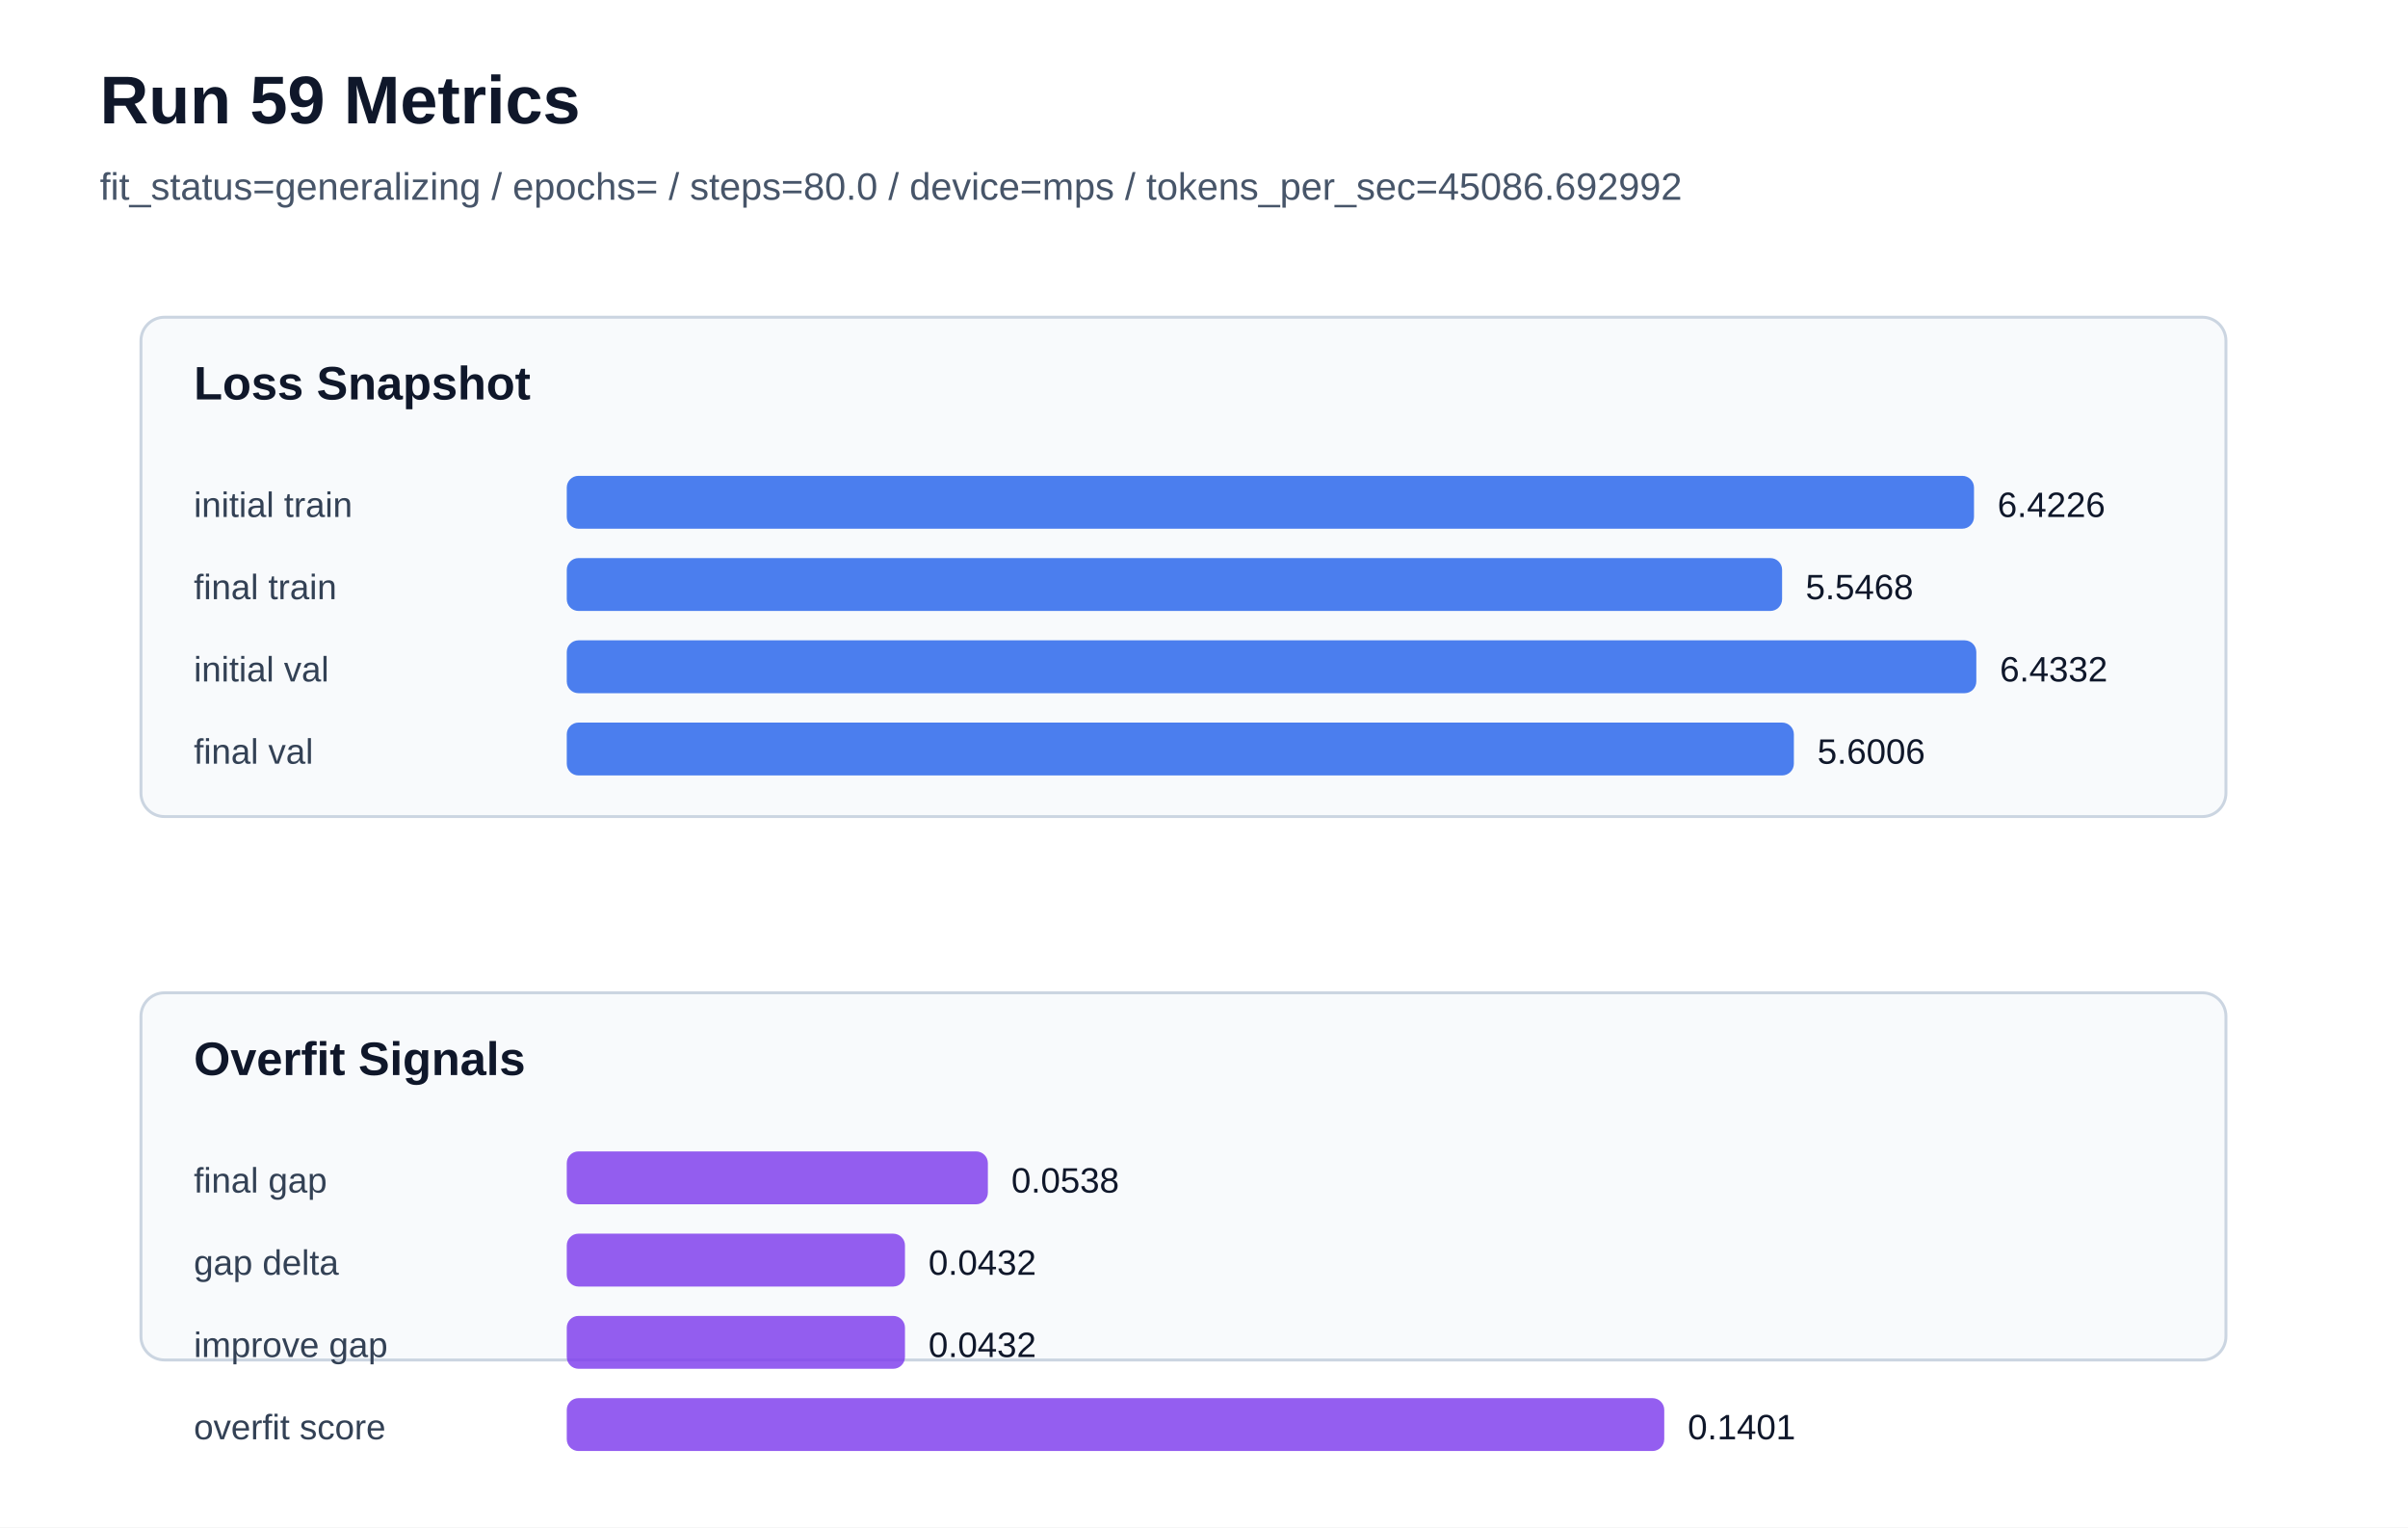
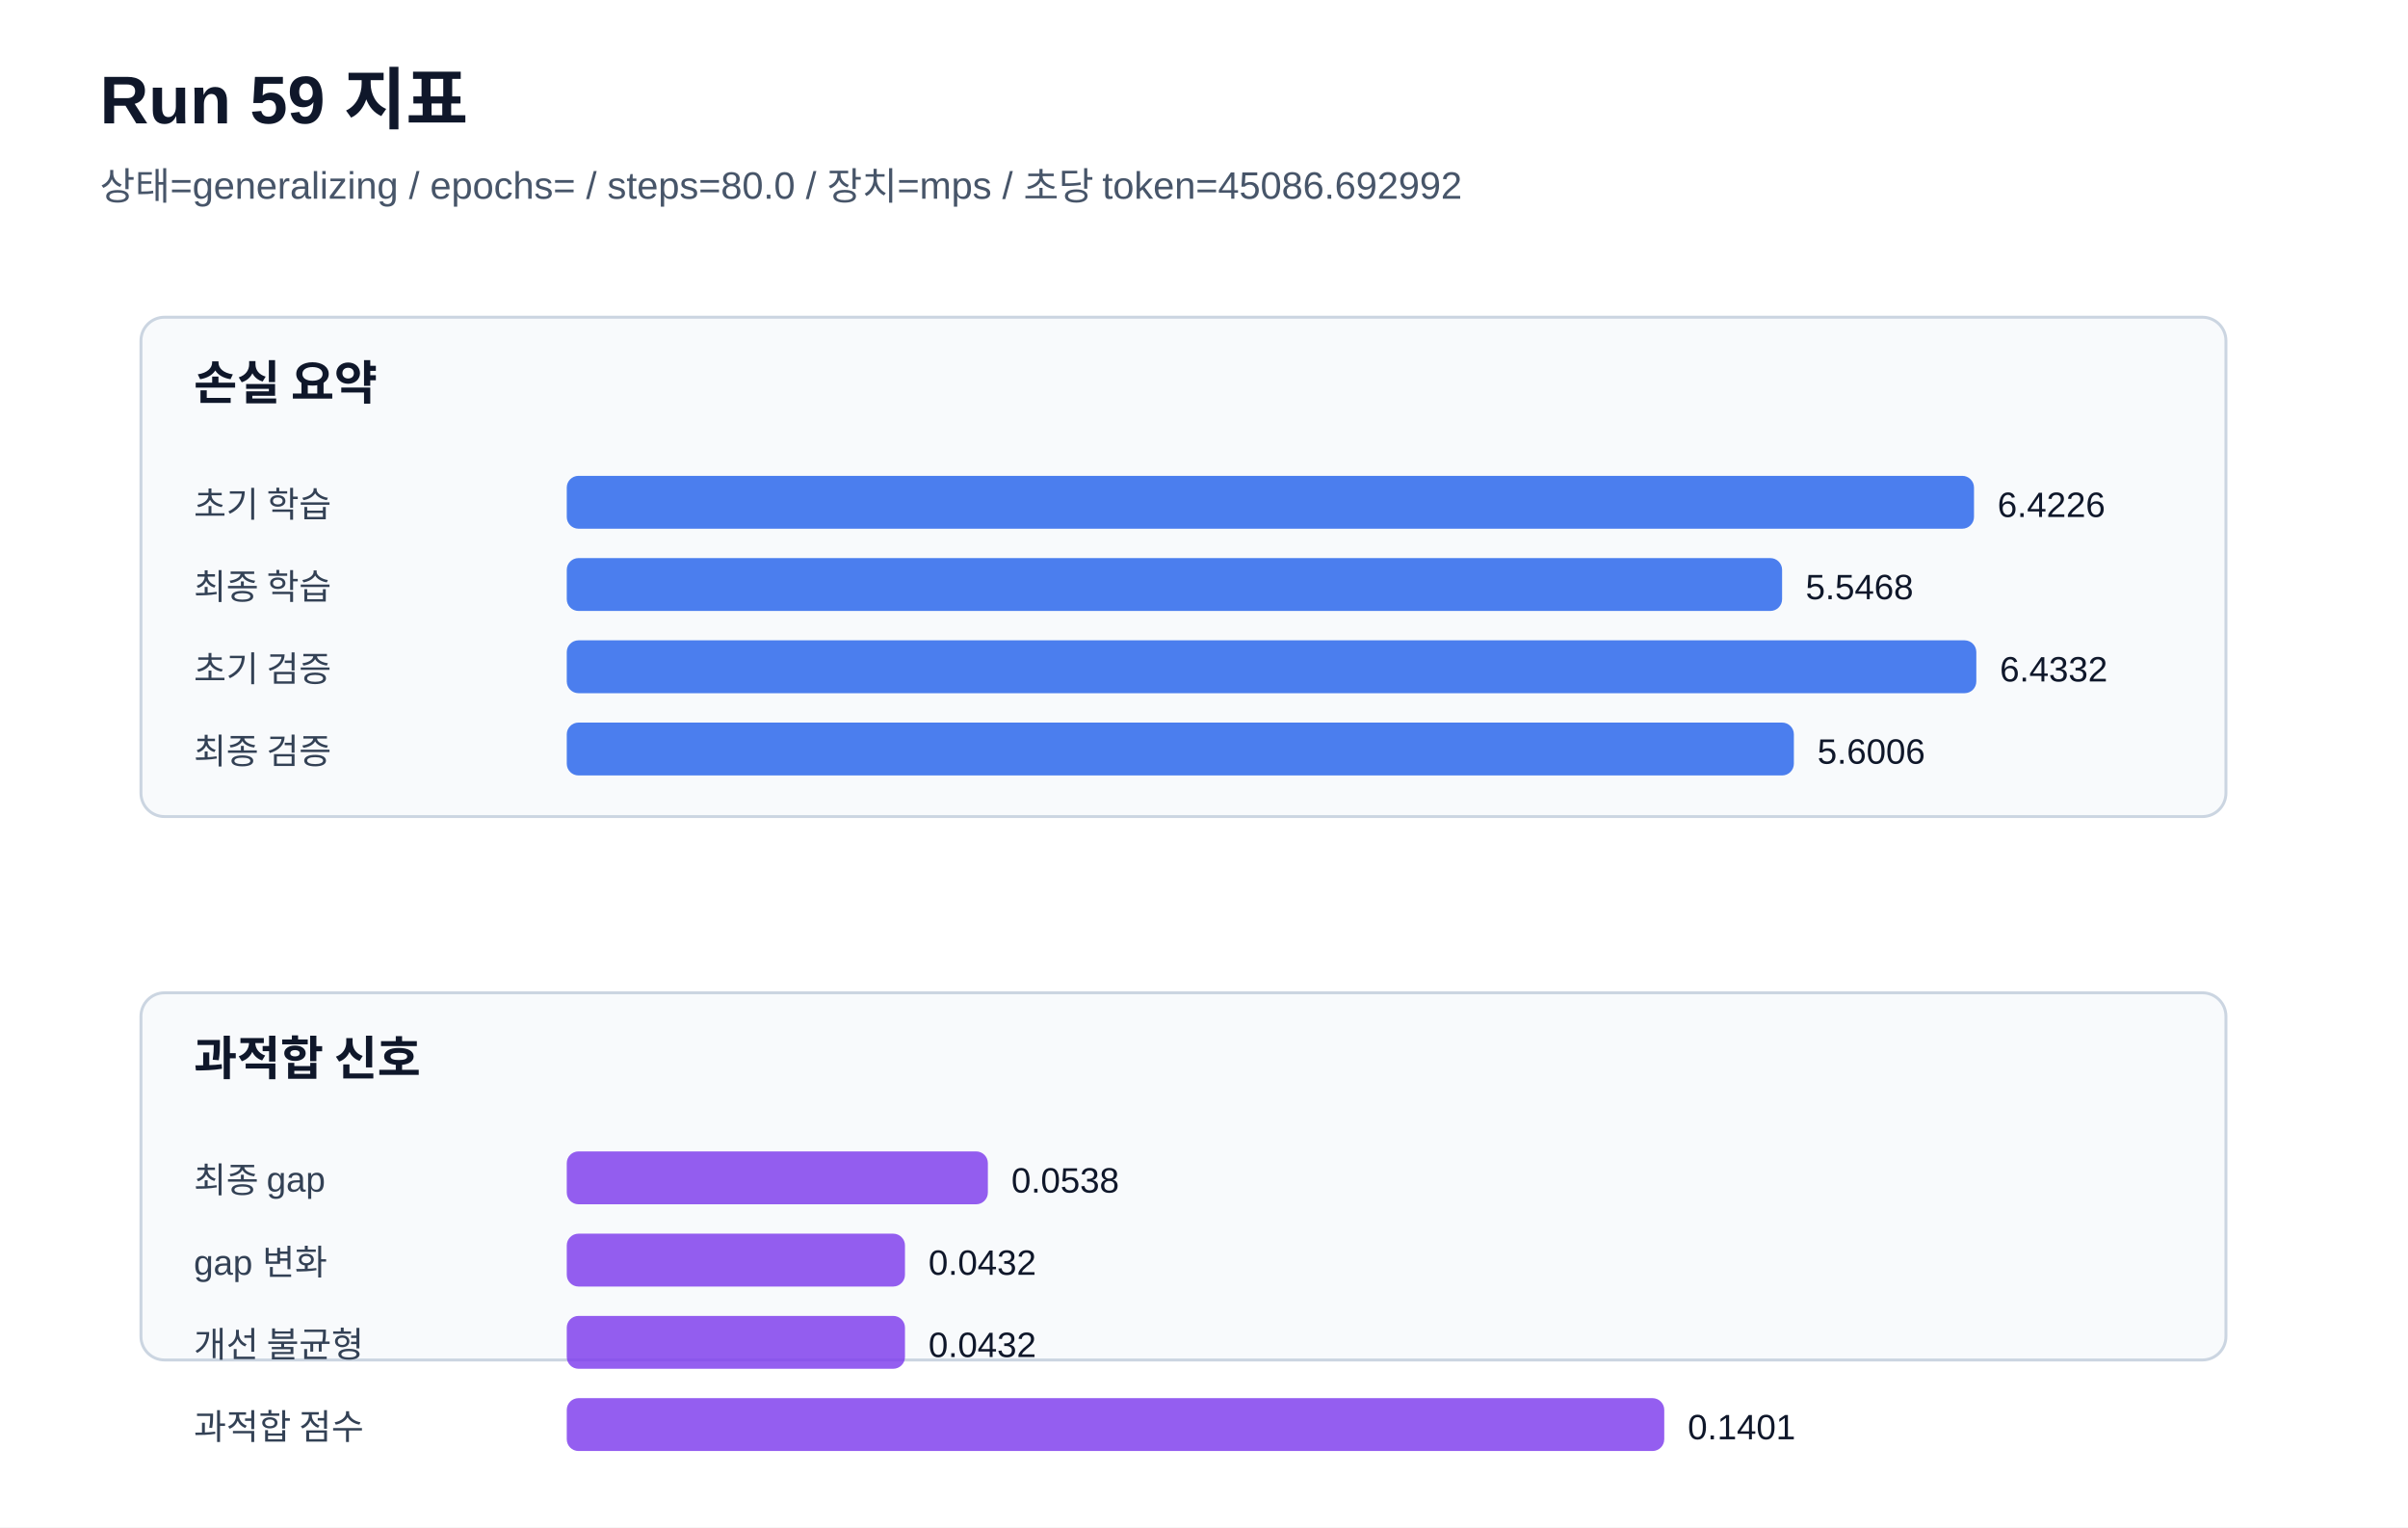
<svg xmlns="http://www.w3.org/2000/svg" width="820" height="520" viewBox="0 0 820 520" role="img">
  <rect width="100%" height="100%" fill="#ffffff" />
-   <text x="34.00" y="42.00" font-family="Arial, sans-serif" font-size="23" font-weight="700" fill="#0f172a">Run 59 Metrics</text>
-   <text x="34.00" y="68.00" font-family="Arial, sans-serif" font-size="13" font-weight="400" fill="#475569">fit_status=generalizing / epochs= / steps=80.0 / device=mps / tokens_per_sec=45086.692992</text>
+   <text x="34.00" y="42.00" font-family="Arial, sans-serif" font-size="23" font-weight="700" fill="#0f172a">Run 59 지표</text>
+   <text x="34.00" y="68.00" font-family="Arial, sans-serif" font-size="13" font-weight="400" fill="#475569">상태=generalizing / epochs= / steps=80.0 / 장치=mps / 초당 token=45086.692992</text>
  <rect x="48" y="108" width="710" height="170" rx="8" fill="#f8fafc" stroke="#cbd5e1" />
-   <text x="66.00" y="136.00" font-family="Arial, sans-serif" font-size="16" font-weight="700" fill="#0f172a">Loss Snapshot</text>
-   <text x="66.00" y="176.00" font-family="Arial, sans-serif" font-size="12" font-weight="400" fill="#334155">initial train</text>
+   <text x="66.00" y="136.00" font-family="Arial, sans-serif" font-size="16" font-weight="700" fill="#0f172a">손실 요약</text>
+   <text x="66.00" y="176.00" font-family="Arial, sans-serif" font-size="12" font-weight="400" fill="#334155">초기 학습</text>
  <rect x="193" y="162" width="479.21" height="18" rx="4" fill="#2563eb" opacity="0.82" />
  <text x="680.21" y="176.00" font-family="Arial, sans-serif" font-size="12" font-weight="400" fill="#0f172a">6.4226</text>
-   <text x="66.00" y="204.00" font-family="Arial, sans-serif" font-size="12" font-weight="400" fill="#334155">final train</text>
+   <text x="66.00" y="204.00" font-family="Arial, sans-serif" font-size="12" font-weight="400" fill="#334155">최종 학습</text>
  <rect x="193" y="190" width="413.86" height="18" rx="4" fill="#2563eb" opacity="0.82" />
  <text x="614.86" y="204.00" font-family="Arial, sans-serif" font-size="12" font-weight="400" fill="#0f172a">5.5468</text>
-   <text x="66.00" y="232.00" font-family="Arial, sans-serif" font-size="12" font-weight="400" fill="#334155">initial val</text>
+   <text x="66.00" y="232.00" font-family="Arial, sans-serif" font-size="12" font-weight="400" fill="#334155">초기 검증</text>
  <rect x="193" y="218" width="480.00" height="18" rx="4" fill="#2563eb" opacity="0.82" />
  <text x="681.00" y="232.00" font-family="Arial, sans-serif" font-size="12" font-weight="400" fill="#0f172a">6.4332</text>
-   <text x="66.00" y="260.00" font-family="Arial, sans-serif" font-size="12" font-weight="400" fill="#334155">final val</text>
+   <text x="66.00" y="260.00" font-family="Arial, sans-serif" font-size="12" font-weight="400" fill="#334155">최종 검증</text>
  <rect x="193" y="246" width="417.87" height="18" rx="4" fill="#2563eb" opacity="0.82" />
  <text x="618.87" y="260.00" font-family="Arial, sans-serif" font-size="12" font-weight="400" fill="#0f172a">5.6006</text>
  <rect x="48" y="338" width="710" height="125" rx="8" fill="#f8fafc" stroke="#cbd5e1" />
-   <text x="66.00" y="366.00" font-family="Arial, sans-serif" font-size="16" font-weight="700" fill="#0f172a">Overfit Signals</text>
-   <text x="66.00" y="406.00" font-family="Arial, sans-serif" font-size="12" font-weight="400" fill="#334155">final gap</text>
+   <text x="66.00" y="366.00" font-family="Arial, sans-serif" font-size="16" font-weight="700" fill="#0f172a">과적합 신호</text>
+   <text x="66.00" y="406.00" font-family="Arial, sans-serif" font-size="12" font-weight="400" fill="#334155">최종 gap</text>
  <rect x="193" y="392" width="143.40" height="18" rx="4" fill="#7c3aed" opacity="0.82" />
  <text x="344.40" y="406.00" font-family="Arial, sans-serif" font-size="12" font-weight="400" fill="#0f172a">0.0538</text>
-   <text x="66.00" y="434.00" font-family="Arial, sans-serif" font-size="12" font-weight="400" fill="#334155">gap delta</text>
+   <text x="66.00" y="434.00" font-family="Arial, sans-serif" font-size="12" font-weight="400" fill="#334155">gap 변화</text>
  <rect x="193" y="420" width="115.17" height="18" rx="4" fill="#7c3aed" opacity="0.82" />
  <text x="316.17" y="434.00" font-family="Arial, sans-serif" font-size="12" font-weight="400" fill="#0f172a">0.0432</text>
-   <text x="66.00" y="462.00" font-family="Arial, sans-serif" font-size="12" font-weight="400" fill="#334155">improve gap</text>
+   <text x="66.00" y="462.00" font-family="Arial, sans-serif" font-size="12" font-weight="400" fill="#334155">개선 불균형</text>
  <rect x="193" y="448" width="115.17" height="18" rx="4" fill="#7c3aed" opacity="0.82" />
  <text x="316.17" y="462.00" font-family="Arial, sans-serif" font-size="12" font-weight="400" fill="#0f172a">0.0432</text>
-   <text x="66.00" y="490.00" font-family="Arial, sans-serif" font-size="12" font-weight="400" fill="#334155">overfit score</text>
+   <text x="66.00" y="490.00" font-family="Arial, sans-serif" font-size="12" font-weight="400" fill="#334155">과적합 점수</text>
  <rect x="193" y="476" width="373.73" height="18" rx="4" fill="#7c3aed" opacity="0.82" />
  <text x="574.73" y="490.00" font-family="Arial, sans-serif" font-size="12" font-weight="400" fill="#0f172a">0.1401</text>
</svg>
